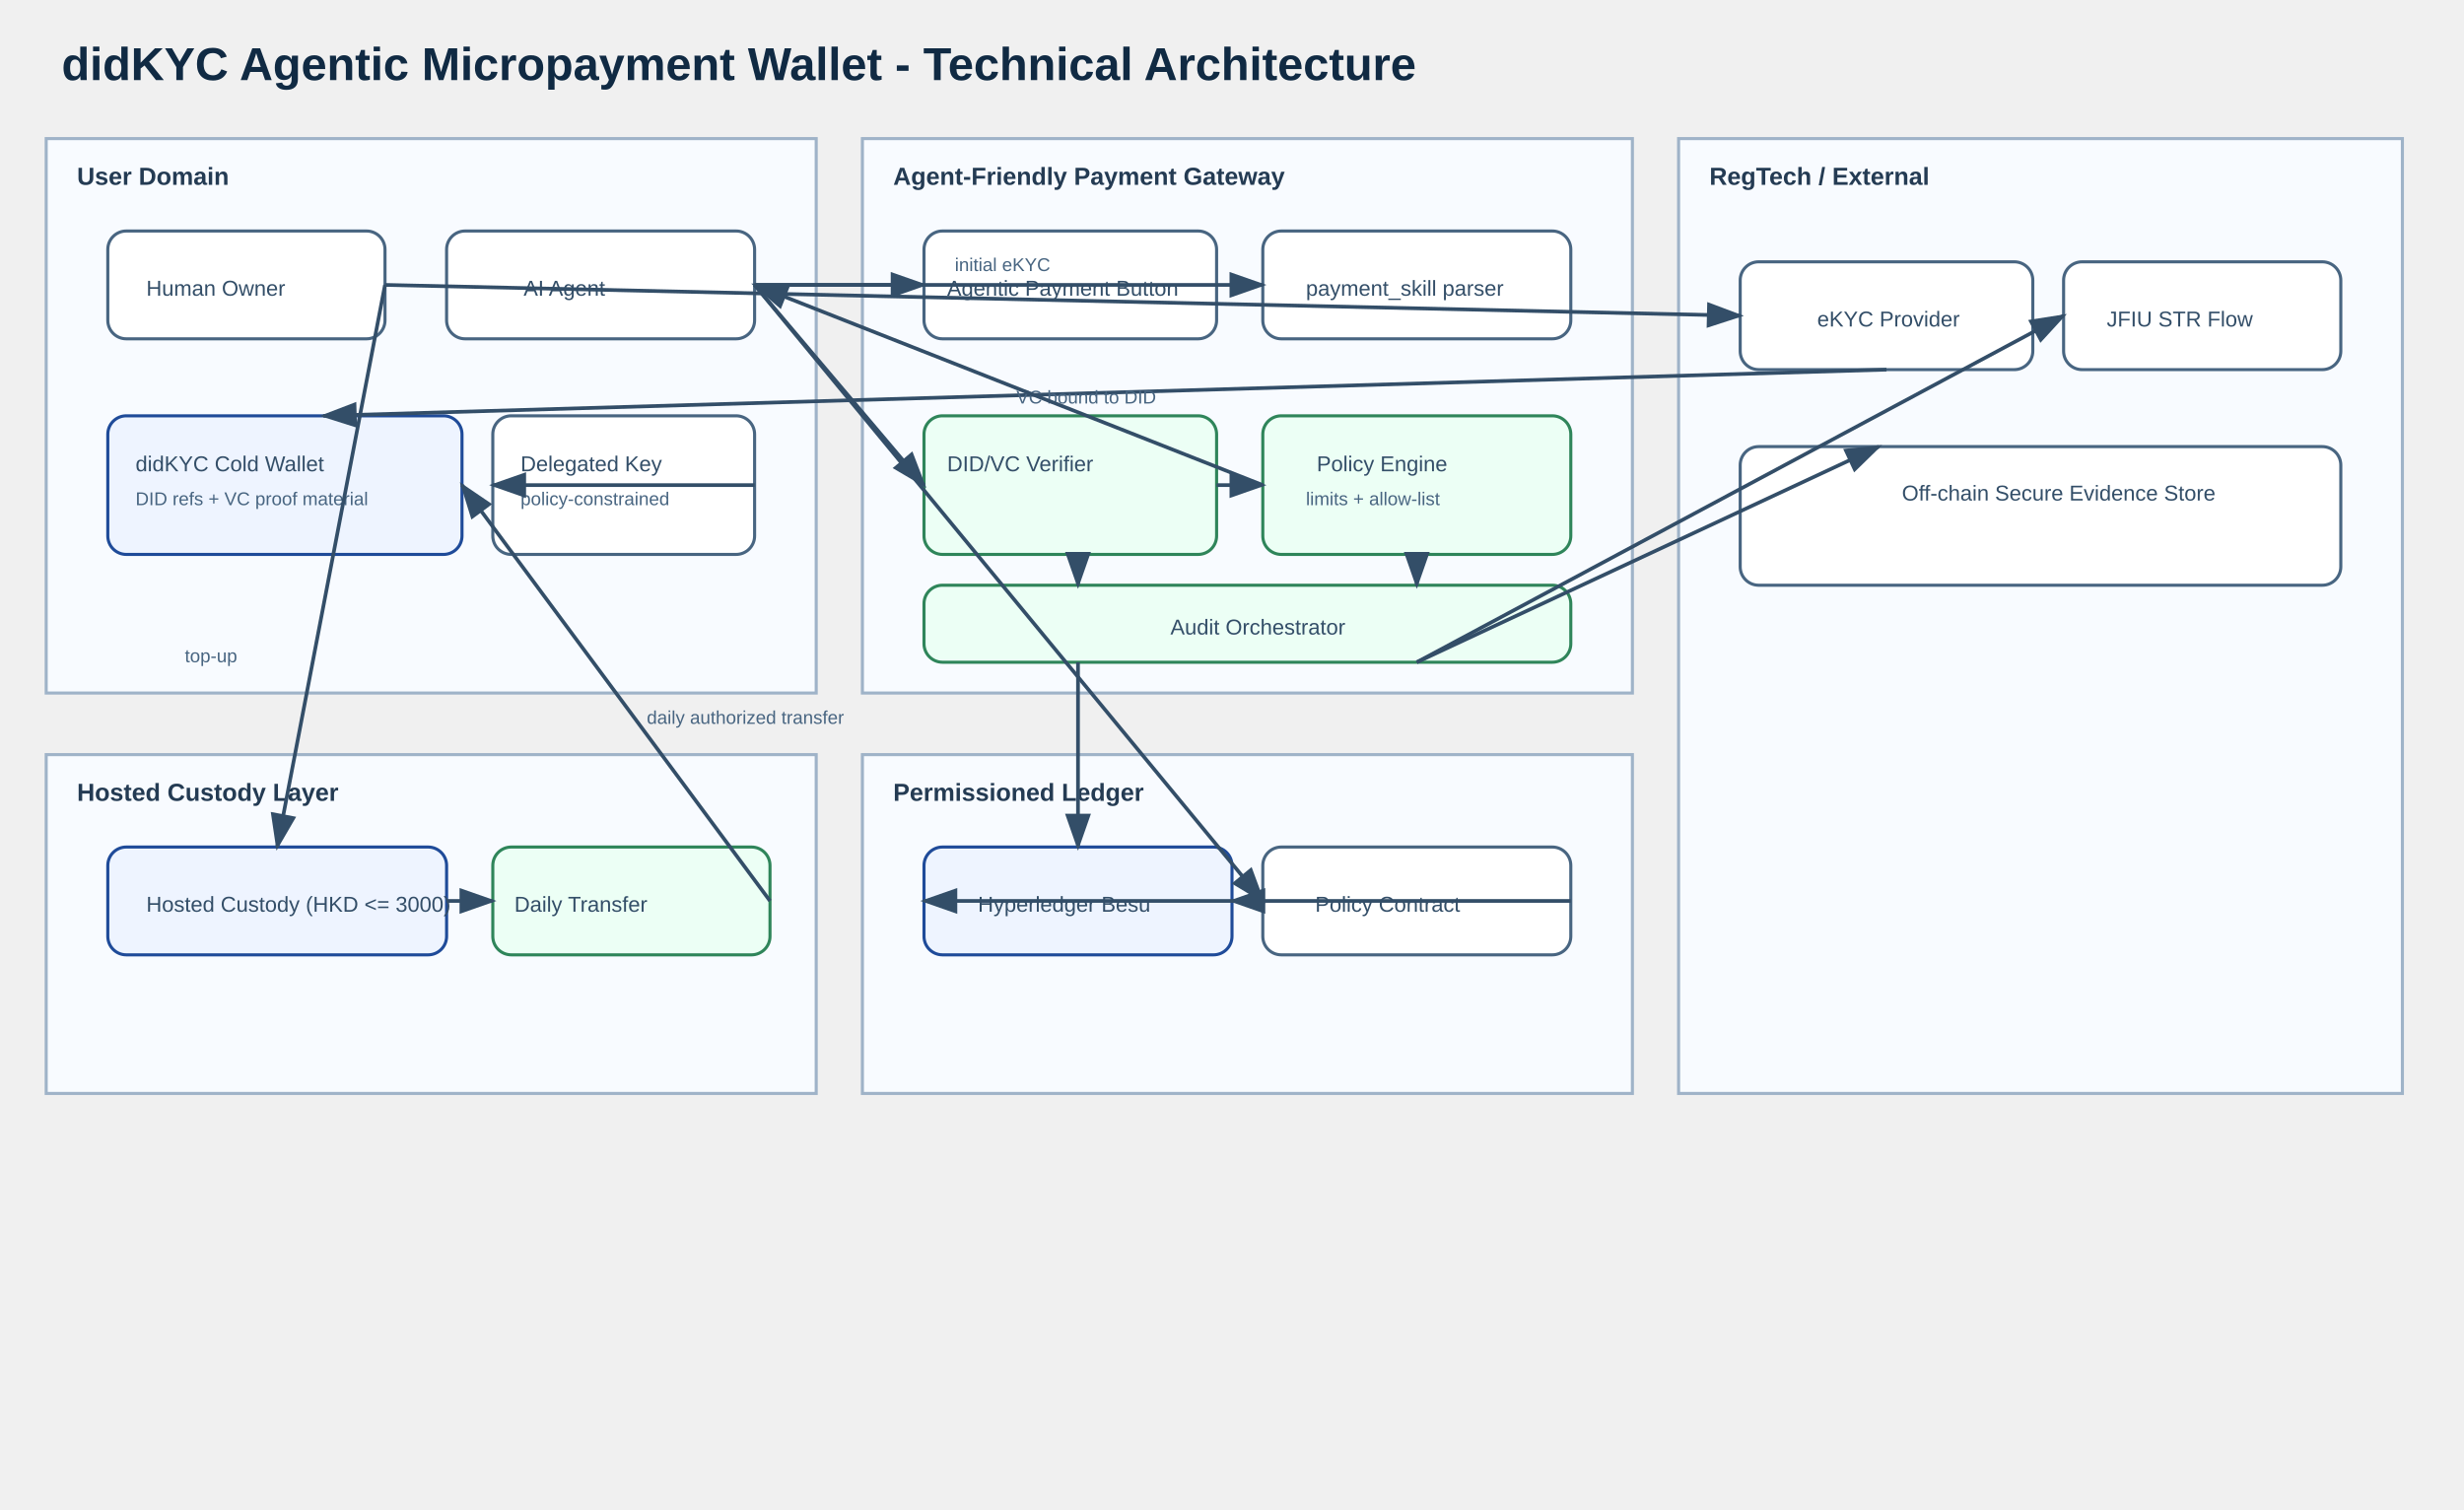
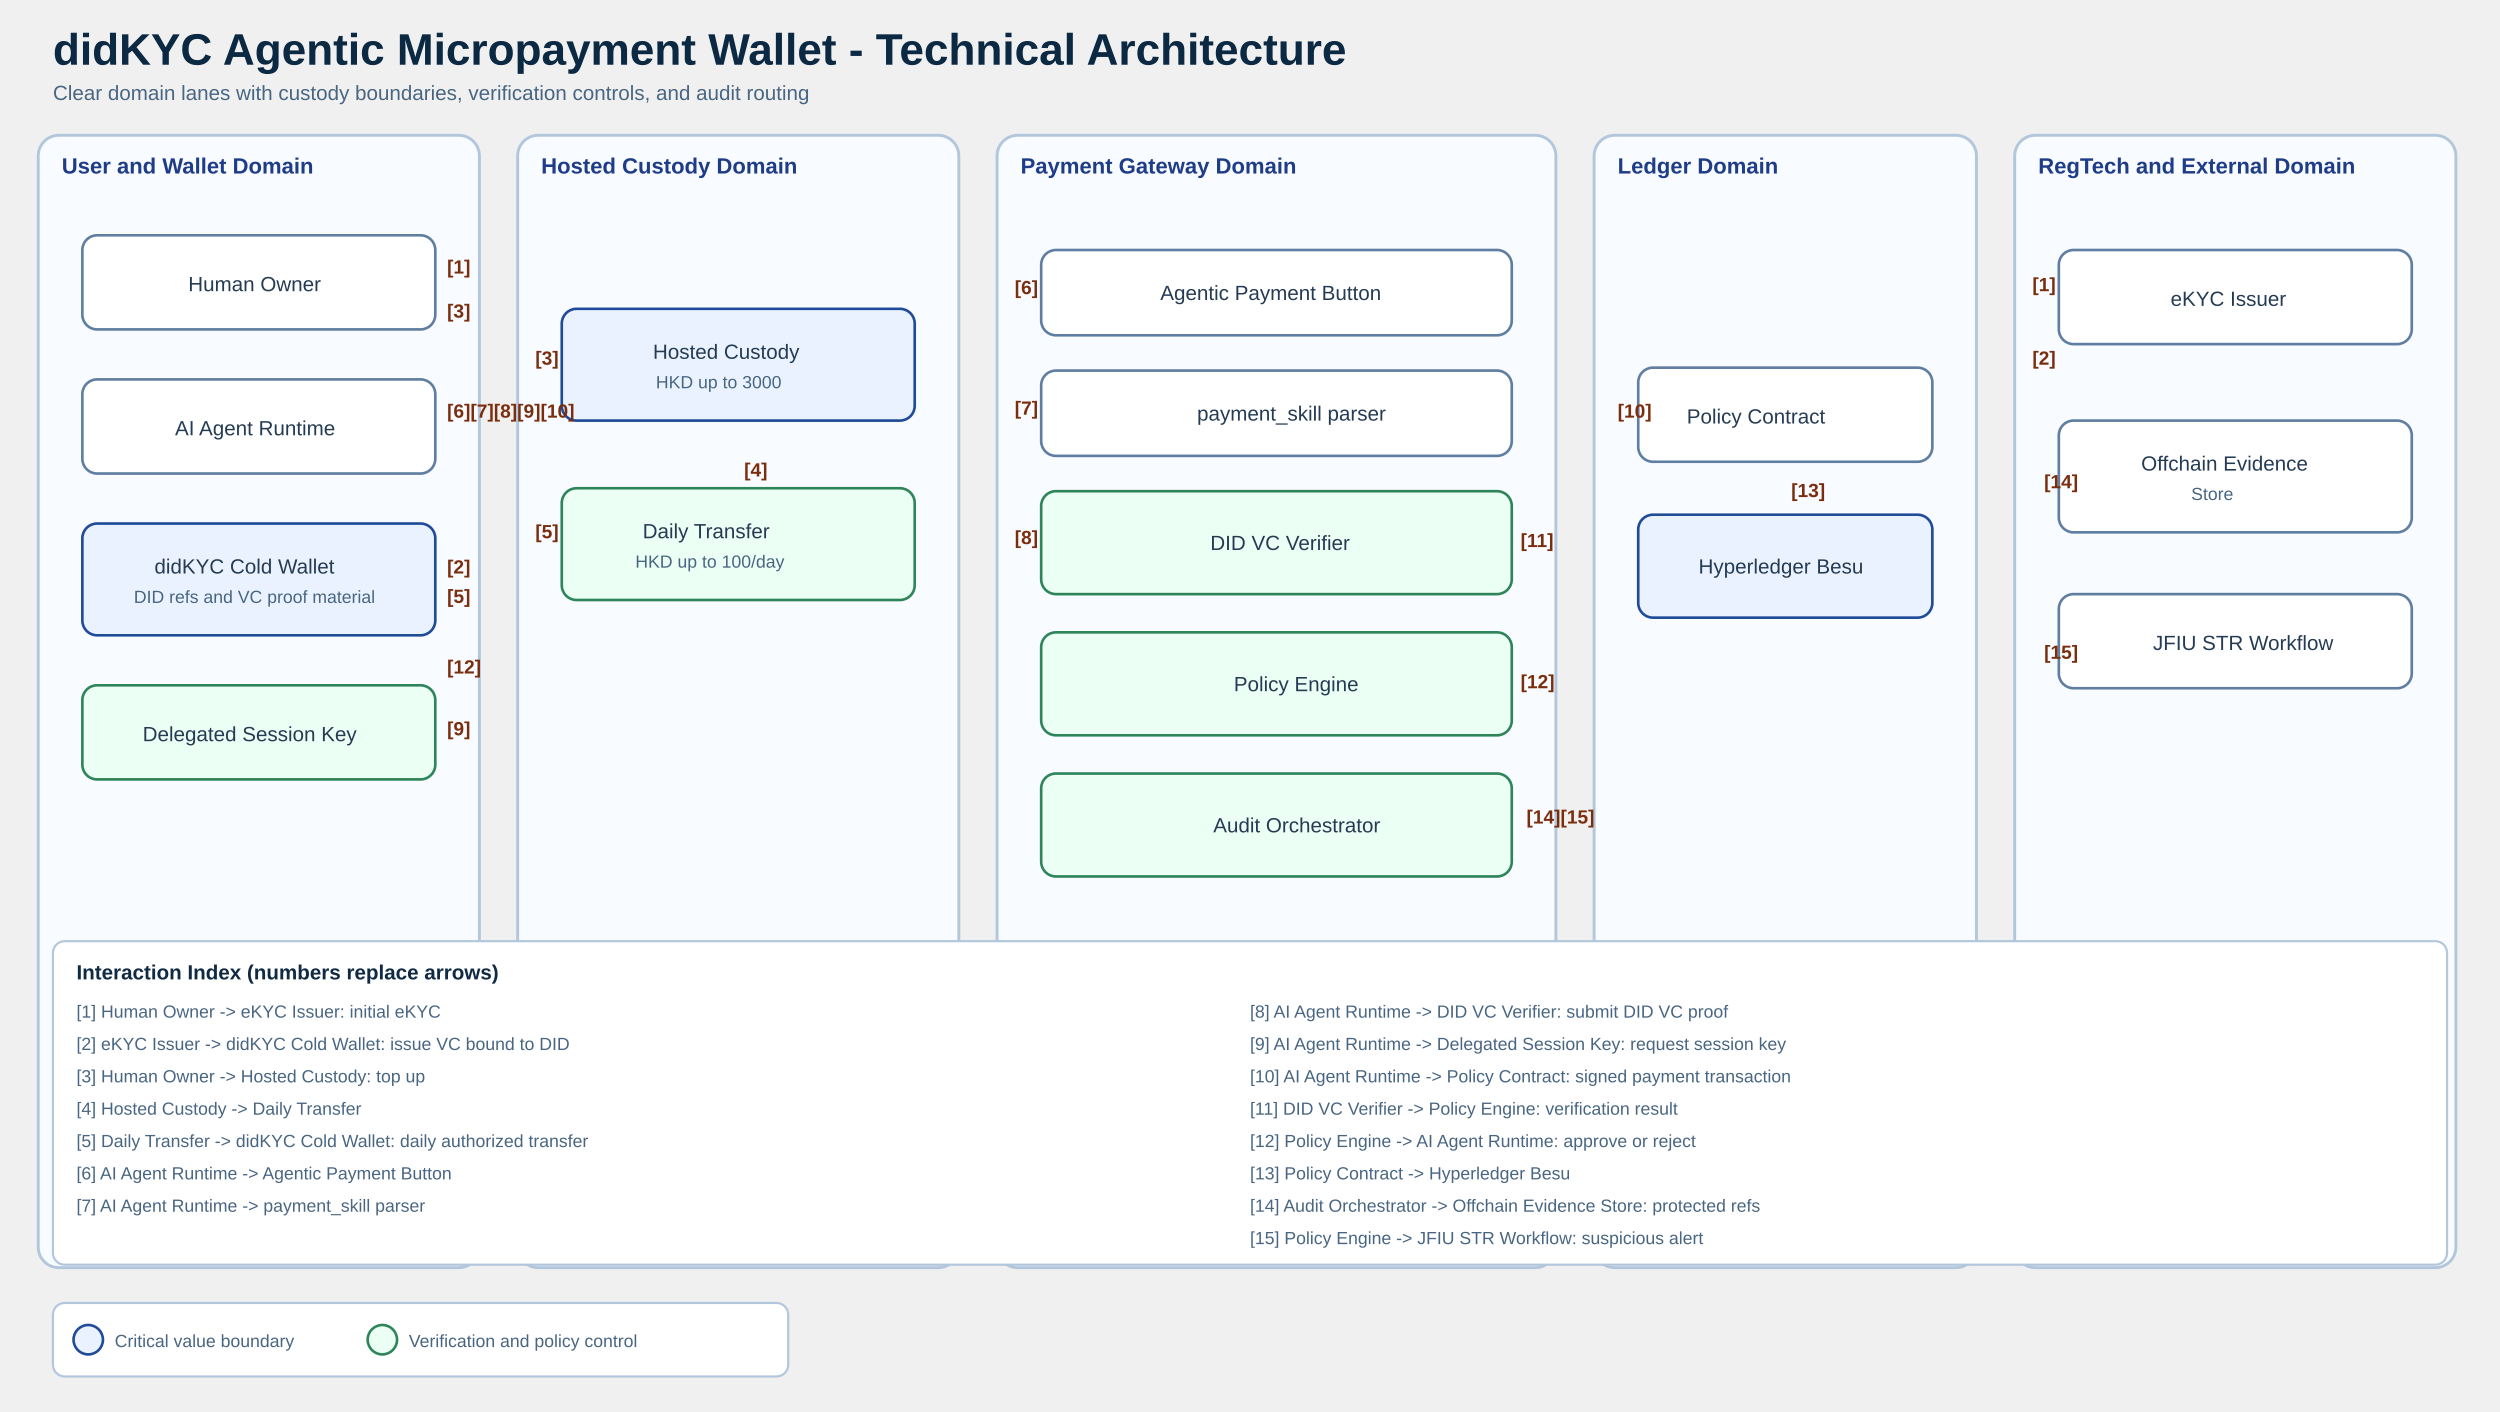
- <svg xmlns="http://www.w3.org/2000/svg" width="1600" height="980" viewBox="0 0 1600 980">
+ <svg xmlns="http://www.w3.org/2000/svg" width="1700" height="960" viewBox="0 0 1700 960">
  <defs>
    <style>
-       .title { font: 700 30px 'Segoe UI', Arial, sans-serif; fill: #102a43; }
-       .label { font: 600 16px 'Segoe UI', Arial, sans-serif; fill: #243b53; }
-       .text { font: 14px 'Segoe UI', Arial, sans-serif; fill: #334e68; }
-       .zone { fill: #f8fbff; stroke: #9fb3c8; stroke-width: 2; }
-       .node { fill: #ffffff; stroke: #486581; stroke-width: 2; rx: 12; ry: 12; }
-       .node-critical { fill: #eef4ff; stroke: #1f4b99; }
-       .node-control { fill: #ecfff5; stroke: #2f855a; }
-       .arrow { stroke: #334e68; stroke-width: 2.4; fill: none; marker-end: url(#arrowhead); }
+       .title { font: 700 30px 'Segoe UI', Arial, sans-serif; fill: #0b2942; }
+       .subtitle { font: 500 14px 'Segoe UI', Arial, sans-serif; fill: #486581; }
+       .zone-title { font: 700 15px 'Segoe UI', Arial, sans-serif; fill: #1f3c88; }
+       .text { font: 14px 'Segoe UI', Arial, sans-serif; fill: #243b53; }
      .small { font: 12px 'Segoe UI', Arial, sans-serif; fill: #486581; }
+       .idx { font: 700 13px 'Segoe UI', Arial, sans-serif; fill: #7a2e0e; }
+       .index-title { font: 700 14px 'Segoe UI', Arial, sans-serif; fill: #102a43; }
+       .zone { fill: #f8fbff; stroke: #b3c7dc; stroke-width: 2; rx: 14; ry: 14; }
+       .node { fill: #ffffff; stroke: #5f7ea1; stroke-width: 1.8; rx: 10; ry: 10; }
+       .critical { fill: #eaf2ff; stroke: #1f4b99; }
+       .control { fill: #ecfff5; stroke: #2f855a; }
+       .legend { fill: #ffffff; stroke: #b3c7dc; stroke-width: 1.5; rx: 8; ry: 8; }
    </style>
-     <marker id="arrowhead" markerWidth="10" markerHeight="7" refX="9" refY="3.5" orient="auto">
-       <polygon points="0 0, 10 3.5, 0 7" fill="#334e68" />
-     </marker>
  </defs>
-   <text x="40" y="52" class="title">didKYC Agentic Micropayment Wallet - Technical Architecture</text>
-   <rect x="30" y="90" width="500" height="360" class="zone" />
-   <text x="50" y="120" class="label">User Domain</text>
-   <rect x="70" y="150" width="180" height="70" class="node" />
-   <text x="95" y="192" class="text">Human Owner</text>
-   <rect x="290" y="150" width="200" height="70" class="node" />
-   <text x="340" y="192" class="text">AI Agent</text>
-   <rect x="70" y="270" width="230" height="90" class="node node-critical" />
-   <text x="88" y="306" class="text">didKYC Cold Wallet</text>
-   <text x="88" y="328" class="small">DID refs + VC proof material</text>
-   <rect x="320" y="270" width="170" height="90" class="node" />
-   <text x="338" y="306" class="text">Delegated Key</text>
-   <text x="338" y="328" class="small">policy-constrained</text>
-   <rect x="560" y="90" width="500" height="360" class="zone" />
-   <text x="580" y="120" class="label">Agent-Friendly Payment Gateway</text>
-   <rect x="600" y="150" width="190" height="70" class="node" />
-   <text x="615" y="192" class="text">Agentic Payment Button</text>
-   <rect x="820" y="150" width="200" height="70" class="node" />
-   <text x="848" y="192" class="text">payment_skill parser</text>
-   <rect x="600" y="270" width="190" height="90" class="node node-control" />
-   <text x="615" y="306" class="text">DID/VC Verifier</text>
-   <rect x="820" y="270" width="200" height="90" class="node node-control" />
-   <text x="855" y="306" class="text">Policy Engine</text>
-   <text x="848" y="328" class="small">limits + allow-list</text>
-   <rect x="600" y="380" width="420" height="50" class="node node-control" />
-   <text x="760" y="412" class="text">Audit Orchestrator</text>
-   <rect x="30" y="490" width="500" height="220" class="zone" />
-   <text x="50" y="520" class="label">Hosted Custody Layer</text>
-   <rect x="70" y="550" width="220" height="70" class="node node-critical" />
-   <text x="95" y="592" class="text">Hosted Custody (HKD &lt;= 3000)</text>
-   <rect x="320" y="550" width="180" height="70" class="node node-control" />
-   <text x="334" y="592" class="text">Daily Transfer</text>
-   <rect x="560" y="490" width="500" height="220" class="zone" />
-   <text x="580" y="520" class="label">Permissioned Ledger</text>
-   <rect x="600" y="550" width="200" height="70" class="node node-critical" />
-   <text x="635" y="592" class="text">Hyperledger Besu</text>
-   <rect x="820" y="550" width="200" height="70" class="node" />
-   <text x="854" y="592" class="text">Policy Contract</text>
-   <rect x="1090" y="90" width="470" height="620" class="zone" />
-   <text x="1110" y="120" class="label">RegTech / External</text>
-   <rect x="1130" y="170" width="190" height="70" class="node" />
-   <text x="1180" y="212" class="text">eKYC Provider</text>
-   <rect x="1340" y="170" width="180" height="70" class="node" />
-   <text x="1368" y="212" class="text">JFIU STR Flow</text>
-   <rect x="1130" y="290" width="390" height="90" class="node" />
-   <text x="1235" y="325" class="text">Off-chain Secure Evidence Store</text>
-   <line x1="250" y1="185" x2="1130" y2="205" class="arrow" />
-   <text x="620" y="176" class="small">initial eKYC</text>
-   <line x1="1225" y1="240" x2="210" y2="270" class="arrow" />
-   <text x="660" y="262" class="small">VC bound to DID</text>
-   <line x1="250" y1="185" x2="180" y2="550" class="arrow" />
-   <text x="120" y="430" class="small">top-up</text>
-   <line x1="290" y1="585" x2="320" y2="585" class="arrow" />
-   <line x1="500" y1="585" x2="300" y2="315" class="arrow" />
-   <text x="420" y="470" class="small">daily authorized transfer</text>
-   <line x1="490" y1="185" x2="600" y2="185" class="arrow" />
-   <line x1="490" y1="185" x2="820" y2="185" class="arrow" />
-   <line x1="490" y1="185" x2="600" y2="315" class="arrow" />
-   <line x1="490" y1="315" x2="320" y2="315" class="arrow" />
-   <line x1="790" y1="315" x2="820" y2="315" class="arrow" />
-   <line x1="820" y1="315" x2="490" y2="185" class="arrow" />
-   <line x1="490" y1="185" x2="820" y2="585" class="arrow" />
-   <line x1="1020" y1="585" x2="800" y2="585" class="arrow" />
-   <line x1="800" y1="585" x2="600" y2="585" class="arrow" />
-   <line x1="700" y1="360" x2="700" y2="380" class="arrow" />
-   <line x1="920" y1="360" x2="920" y2="380" class="arrow" />
-   <line x1="700" y1="430" x2="700" y2="550" class="arrow" />
-   <line x1="920" y1="430" x2="1220" y2="290" class="arrow" />
-   <line x1="920" y1="430" x2="1340" y2="205" class="arrow" />
+   <text x="36" y="44" class="title">didKYC Agentic Micropayment Wallet - Technical Architecture</text>
+   <text x="36" y="68" class="subtitle">Clear domain lanes with custody boundaries, verification controls, and audit routing</text>
+   <rect x="26" y="92" width="300" height="770" class="zone" />
+   <text x="42" y="118" class="zone-title">User and Wallet Domain</text>
+   <rect x="352" y="92" width="300" height="770" class="zone" />
+   <text x="368" y="118" class="zone-title">Hosted Custody Domain</text>
+   <rect x="678" y="92" width="380" height="770" class="zone" />
+   <text x="694" y="118" class="zone-title">Payment Gateway Domain</text>
+   <rect x="1084" y="92" width="260" height="770" class="zone" />
+   <text x="1100" y="118" class="zone-title">Ledger Domain</text>
+   <rect x="1370" y="92" width="300" height="770" class="zone" />
+   <text x="1386" y="118" class="zone-title">RegTech and External Domain</text>
+   <rect x="56" y="160" width="240" height="64" class="node" />
+   <text x="128" y="198" class="text">Human Owner</text>
+   <rect x="56" y="258" width="240" height="64" class="node" />
+   <text x="119" y="296" class="text">AI Agent Runtime</text>
+   <rect x="56" y="356" width="240" height="76" class="node critical" />
+   <text x="105" y="390" class="text">didKYC Cold Wallet</text>
+   <text x="91" y="410" class="small">DID refs and VC proof material</text>
+   <rect x="56" y="466" width="240" height="64" class="node control" />
+   <text x="97" y="504" class="text">Delegated Session Key</text>
+   <rect x="382" y="210" width="240" height="76" class="node critical" />
+   <text x="444" y="244" class="text">Hosted Custody</text>
+   <text x="446" y="264" class="small">HKD up to 3000</text>
+   <rect x="382" y="332" width="240" height="76" class="node control" />
+   <text x="437" y="366" class="text">Daily Transfer</text>
+   <text x="432" y="386" class="small">HKD up to 100/day</text>
+   <rect x="708" y="170" width="320" height="58" class="node" />
+   <text x="789" y="204" class="text">Agentic Payment Button</text>
+   <rect x="708" y="252" width="320" height="58" class="node" />
+   <text x="814" y="286" class="text">payment_skill parser</text>
+   <rect x="708" y="334" width="320" height="70" class="node control" />
+   <text x="823" y="374" class="text">DID VC Verifier</text>
+   <rect x="708" y="430" width="320" height="70" class="node control" />
+   <text x="839" y="470" class="text">Policy Engine</text>
+   <rect x="708" y="526" width="320" height="70" class="node control" />
+   <text x="825" y="566" class="text">Audit Orchestrator</text>
+   <rect x="1114" y="250" width="200" height="64" class="node" />
+   <text x="1147" y="288" class="text">Policy Contract</text>
+   <rect x="1114" y="350" width="200" height="70" class="node critical" />
+   <text x="1155" y="390" class="text">Hyperledger Besu</text>
+   <rect x="1400" y="170" width="240" height="64" class="node" />
+   <text x="1476" y="208" class="text">eKYC Issuer</text>
+   <rect x="1400" y="286" width="240" height="76" class="node" />
+   <text x="1456" y="320" class="text">Offchain Evidence</text>
+   <text x="1490" y="340" class="small">Store</text>
+   <rect x="1400" y="404" width="240" height="64" class="node" />
+   <text x="1464" y="442" class="text">JFIU STR Workflow</text>
+   <text x="304" y="186" class="idx">[1]</text>
+   <text x="1382" y="198" class="idx">[1]</text>
+   <text x="1382" y="248" class="idx">[2]</text>
+   <text x="304" y="390" class="idx">[2]</text>
+   <text x="304" y="216" class="idx">[3]</text>
+   <text x="364" y="248" class="idx">[3]</text>
+   <text x="506" y="324" class="idx">[4]</text>
+   <text x="364" y="366" class="idx">[5]</text>
+   <text x="304" y="410" class="idx">[5]</text>
+   <text x="304" y="284" class="idx">[6][7][8][9][10]</text>
+   <text x="690" y="200" class="idx">[6]</text>
+   <text x="690" y="282" class="idx">[7]</text>
+   <text x="690" y="370" class="idx">[8]</text>
+   <text x="304" y="500" class="idx">[9]</text>
+   <text x="1100" y="284" class="idx">[10]</text>
+   <text x="1034" y="372" class="idx">[11]</text>
+   <text x="1034" y="468" class="idx">[12]</text>
+   <text x="304" y="458" class="idx">[12]</text>
+   <text x="1218" y="338" class="idx">[13]</text>
+   <text x="1038" y="560" class="idx">[14][15]</text>
+   <text x="1390" y="332" class="idx">[14]</text>
+   <text x="1390" y="448" class="idx">[15]</text>
+   <rect x="36" y="640" width="1628" height="220" class="legend" />
+   <text x="52" y="666" class="index-title">Interaction Index (numbers replace arrows)</text>
+   <text x="52" y="692" class="small">[1] Human Owner -&gt; eKYC Issuer: initial eKYC</text>
+   <text x="52" y="714" class="small">[2] eKYC Issuer -&gt; didKYC Cold Wallet: issue VC bound to DID</text>
+   <text x="52" y="736" class="small">[3] Human Owner -&gt; Hosted Custody: top up</text>
+   <text x="52" y="758" class="small">[4] Hosted Custody -&gt; Daily Transfer</text>
+   <text x="52" y="780" class="small">[5] Daily Transfer -&gt; didKYC Cold Wallet: daily authorized transfer</text>
+   <text x="52" y="802" class="small">[6] AI Agent Runtime -&gt; Agentic Payment Button</text>
+   <text x="52" y="824" class="small">[7] AI Agent Runtime -&gt; payment_skill parser</text>
+   <text x="850" y="692" class="small">[8] AI Agent Runtime -&gt; DID VC Verifier: submit DID VC proof</text>
+   <text x="850" y="714" class="small">[9] AI Agent Runtime -&gt; Delegated Session Key: request session key</text>
+   <text x="850" y="736" class="small">[10] AI Agent Runtime -&gt; Policy Contract: signed payment transaction</text>
+   <text x="850" y="758" class="small">[11] DID VC Verifier -&gt; Policy Engine: verification result</text>
+   <text x="850" y="780" class="small">[12] Policy Engine -&gt; AI Agent Runtime: approve or reject</text>
+   <text x="850" y="802" class="small">[13] Policy Contract -&gt; Hyperledger Besu</text>
+   <text x="850" y="824" class="small">[14] Audit Orchestrator -&gt; Offchain Evidence Store: protected refs</text>
+   <text x="850" y="846" class="small">[15] Policy Engine -&gt; JFIU STR Workflow: suspicious alert</text>
+   <rect x="36" y="886" width="500" height="50" class="legend" />
+   <rect x="50" y="901" width="20" height="20" class="node critical" />
+   <text x="78" y="916" class="small">Critical value boundary</text>
+   <rect x="250" y="901" width="20" height="20" class="node control" />
+   <text x="278" y="916" class="small">Verification and policy control</text>
</svg>
